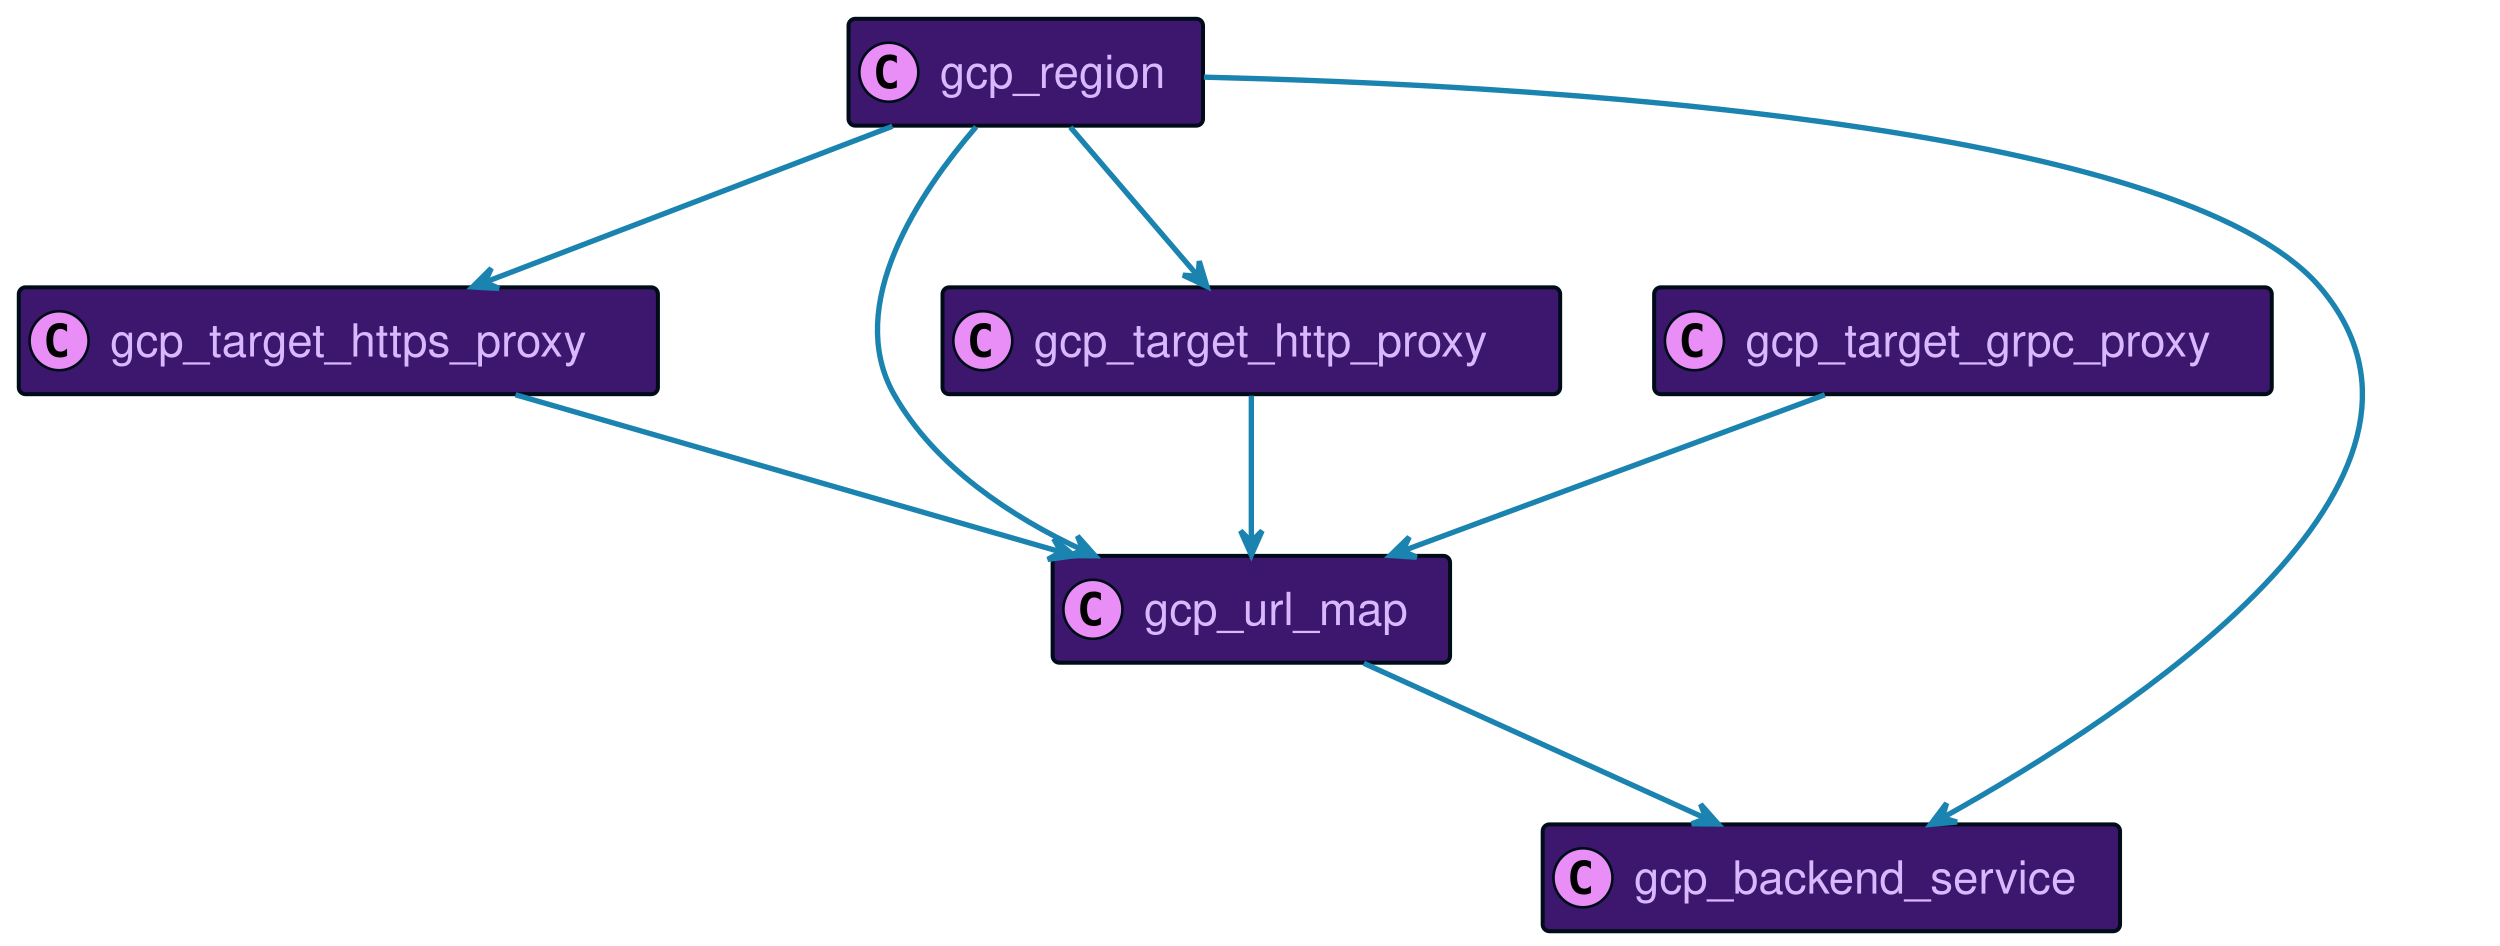
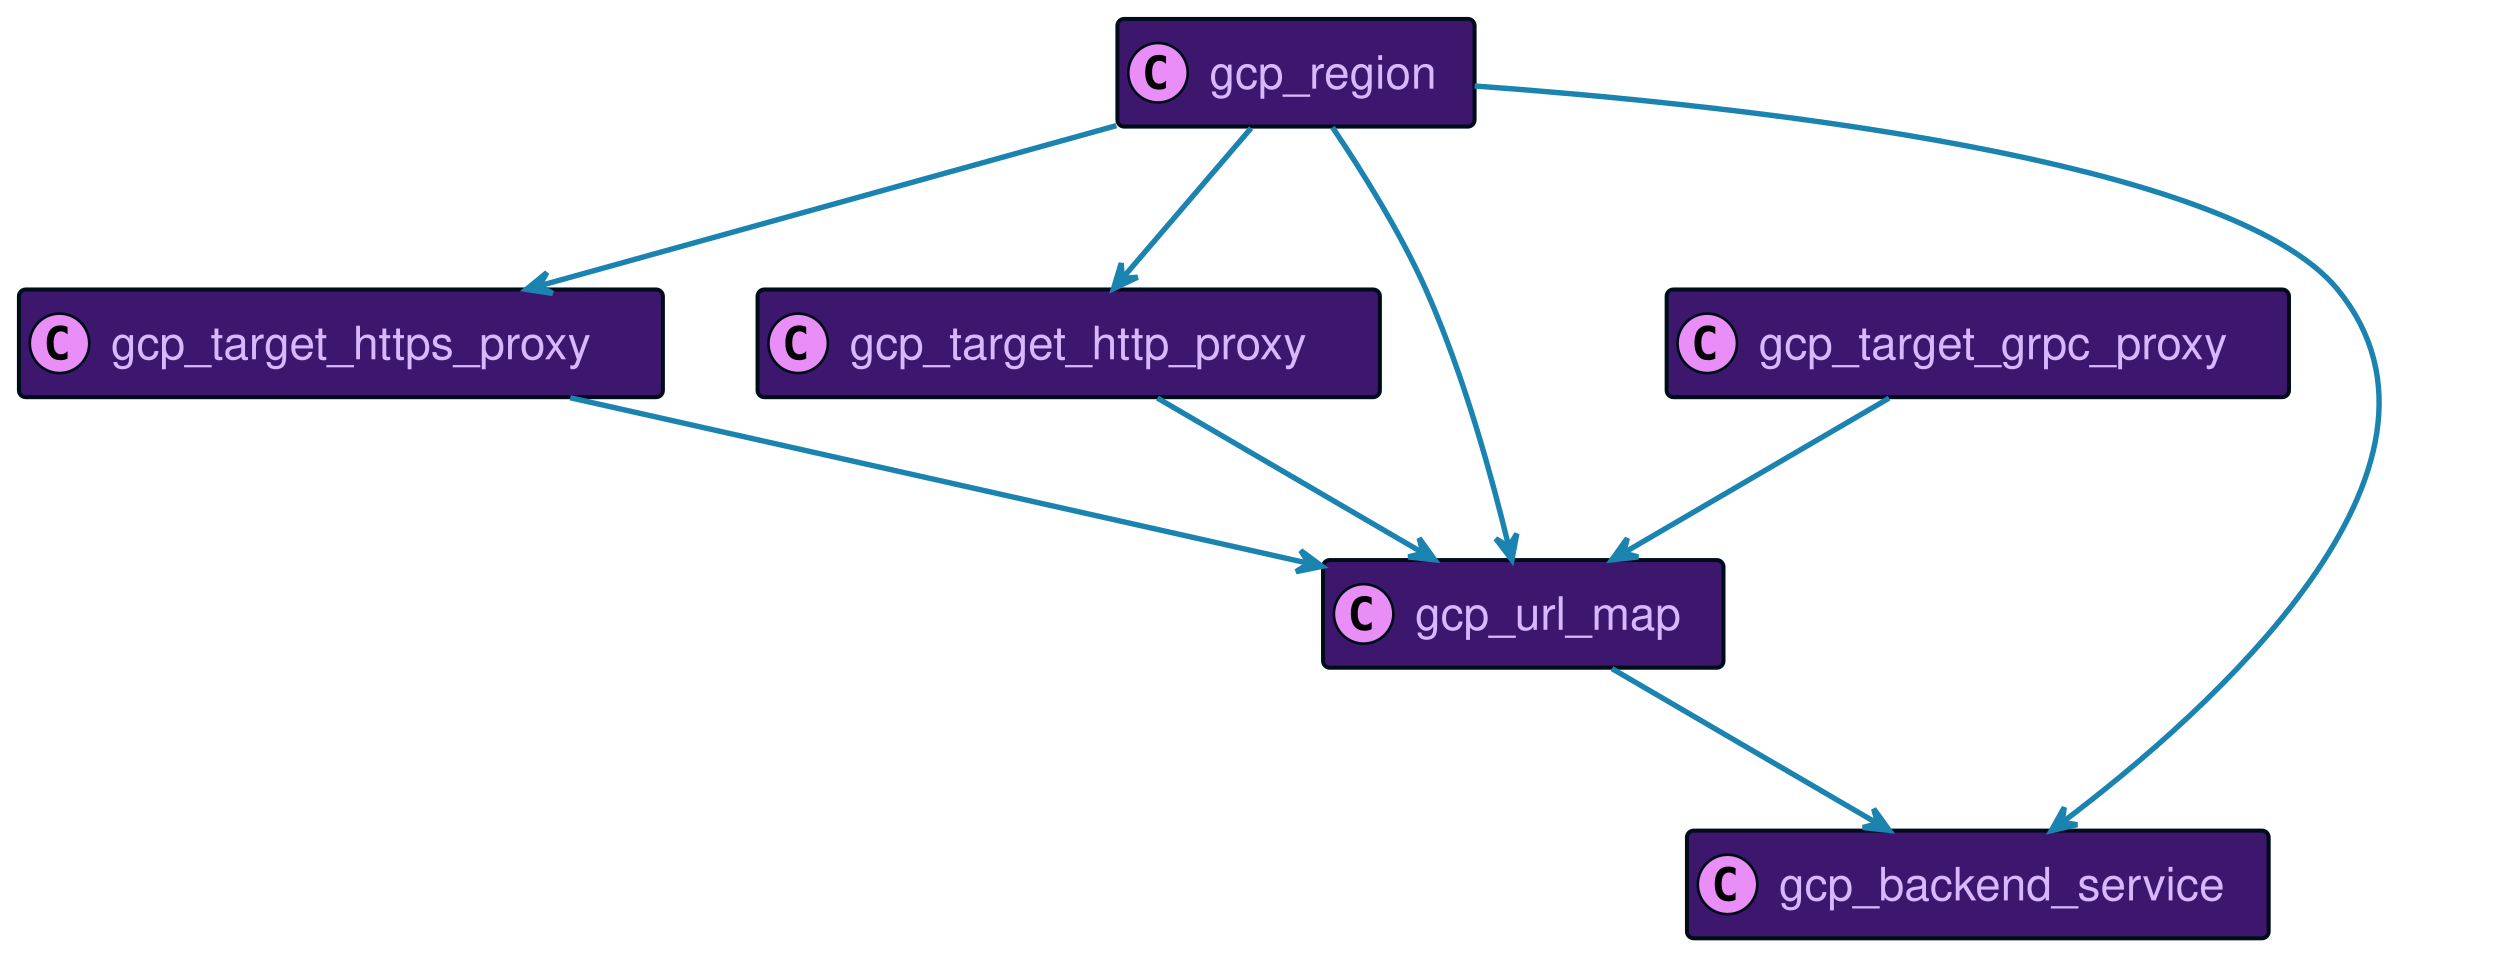
- <svg xmlns="http://www.w3.org/2000/svg" xmlns:xlink="http://www.w3.org/1999/xlink" width="931" height="352" preserveAspectRatio="none" style="width:931px;height:352px;background:#00000000">
+ <svg xmlns="http://www.w3.org/2000/svg" xmlns:xlink="http://www.w3.org/1999/xlink" width="924" height="352" preserveAspectRatio="none" style="width:924px;height:352px;background:#00000000">
  <a xlink:actuate="onRequest" xlink:href="#a" xlink:show="new" xlink:title="#gcp_target_https_proxy" xlink:type="simple" target="_top">
    <rect id="a" width="238" height="39.789" x="7" y="107" fill="#3D176E" rx="2.5" ry="2.5" style="stroke:#000d19;stroke-width:1.5" />
    <circle cx="22" cy="126.894" r="11" fill="#E98DF7" style="stroke:#000d19;stroke-width:1" />
    <path d="M24.969 132.535q-.578.297-1.219.438-.64.156-1.344.156-2.5 0-3.828-1.64-1.312-1.657-1.312-4.782t1.312-4.781q1.328-1.657 3.828-1.657.703 0 1.344.157.656.156 1.219.453v2.719q-.625-.579-1.219-.844-.594-.281-1.219-.281-1.343 0-2.031 1.078-.688 1.062-.688 3.156 0 2.094.688 3.172.688 1.062 2.031 1.062.625 0 1.219-.265.594-.281 1.219-.86v2.72Z" />
    <text x="41" y="132.78" fill="#D9B8FF" font-family="Helvetica" font-size="17" textLength="196">gcp_target_https_proxy</text>
  </a>
-   <a xlink:actuate="onRequest" xlink:href="#b" xlink:show="new" xlink:title="#gcp_url_map" xlink:type="simple" target="_top">
-     <rect id="b" width="148" height="39.789" x="392" y="207" fill="#3D176E" rx="2.5" ry="2.5" style="stroke:#000d19;stroke-width:1.5" />
-     <circle cx="407" cy="226.894" r="11" fill="#E98DF7" style="stroke:#000d19;stroke-width:1" />
-     <path d="M409.969 232.535q-.578.297-1.219.438-.64.156-1.344.156-2.5 0-3.828-1.64-1.312-1.657-1.312-4.782t1.312-4.781q1.328-1.656 3.828-1.656.703 0 1.344.156.656.156 1.219.453v2.719q-.625-.579-1.219-.844-.594-.281-1.219-.281-1.344 0-2.031 1.078-.688 1.062-.688 3.156 0 2.094.688 3.172.688 1.062 2.031 1.062.625 0 1.219-.265.594-.281 1.219-.86v2.72Z" />
-     <text x="426" y="232.78" fill="#D9B8FF" font-family="Helvetica" font-size="17" textLength="106">gcp_url_map</text>
+   <a xlink:actuate="onRequest" xlink:href="#b" xlink:show="new" xlink:title="#gcp_target_http_proxy" xlink:type="simple" target="_top">
+     <rect id="b" width="230" height="39.789" x="280" y="107" fill="#3D176E" rx="2.5" ry="2.5" style="stroke:#000d19;stroke-width:1.5" />
+     <circle cx="295" cy="126.894" r="11" fill="#E98DF7" style="stroke:#000d19;stroke-width:1" />
+     <path d="M297.969 132.535q-.578.297-1.219.438-.64.156-1.344.156-2.5 0-3.828-1.64-1.312-1.657-1.312-4.782t1.312-4.781q1.328-1.657 3.828-1.657.703 0 1.344.157.656.156 1.219.453v2.719q-.625-.579-1.219-.844-.594-.281-1.219-.281-1.344 0-2.031 1.078-.688 1.062-.688 3.156 0 2.094.688 3.172.688 1.062 2.031 1.062.625 0 1.219-.265.594-.281 1.219-.86v2.72Z" />
+     <text x="314" y="132.78" fill="#D9B8FF" font-family="Helvetica" font-size="17" textLength="188">gcp_target_http_proxy</text>
  </a>
-   <a xlink:actuate="onRequest" xlink:href="#c" xlink:show="new" xlink:title="#gcp_backend_service" xlink:type="simple" target="_top">
-     <rect id="c" width="215" height="39.789" x="574.5" y="307" fill="#3D176E" rx="2.5" ry="2.5" style="stroke:#000d19;stroke-width:1.5" />
-     <circle cx="589.5" cy="326.894" r="11" fill="#E98DF7" style="stroke:#000d19;stroke-width:1" />
-     <path d="M592.469 332.535q-.578.297-1.219.438-.64.156-1.344.156-2.5 0-3.828-1.64-1.312-1.657-1.312-4.782t1.312-4.781q1.328-1.656 3.828-1.656.703 0 1.344.156.656.156 1.219.453v2.719q-.625-.579-1.219-.844-.594-.281-1.219-.281-1.343 0-2.031 1.078-.688 1.062-.688 3.156 0 2.094.688 3.172.688 1.062 2.031 1.062.625 0 1.219-.265.594-.281 1.219-.86v2.72Z" />
-     <text x="608.5" y="332.78" fill="#D9B8FF" font-family="Helvetica" font-size="17" textLength="173">gcp_backend_service</text>
-   </a>
-   <a xlink:actuate="onRequest" xlink:href="#d" xlink:show="new" xlink:title="#gcp_target_grpc_proxy" xlink:type="simple" target="_top">
-     <rect id="d" width="230" height="39.789" x="616" y="107" fill="#3D176E" rx="2.5" ry="2.5" style="stroke:#000d19;stroke-width:1.5" />
+   <a xlink:actuate="onRequest" xlink:href="#c" xlink:show="new" xlink:title="#gcp_target_grpc_proxy" xlink:type="simple" target="_top">
+     <rect id="c" width="230" height="39.789" x="616" y="107" fill="#3D176E" rx="2.5" ry="2.5" style="stroke:#000d19;stroke-width:1.5" />
    <circle cx="631" cy="126.894" r="11" fill="#E98DF7" style="stroke:#000d19;stroke-width:1" />
    <path d="M633.969 132.535q-.578.297-1.219.438-.64.156-1.344.156-2.5 0-3.828-1.64-1.312-1.657-1.312-4.782t1.312-4.781q1.328-1.657 3.828-1.657.703 0 1.344.157.656.156 1.219.453v2.719q-.625-.579-1.219-.844-.594-.281-1.219-.281-1.343 0-2.031 1.078-.688 1.062-.688 3.156 0 2.094.688 3.172.688 1.062 2.031 1.062.625 0 1.219-.265.594-.281 1.219-.86v2.72Z" />
    <text x="650" y="132.78" fill="#D9B8FF" font-family="Helvetica" font-size="17" textLength="188">gcp_target_grpc_proxy</text>
  </a>
-   <a xlink:actuate="onRequest" xlink:href="#e" xlink:show="new" xlink:title="#gcp_target_http_proxy" xlink:type="simple" target="_top">
-     <rect id="e" width="230" height="39.789" x="351" y="107" fill="#3D176E" rx="2.5" ry="2.5" style="stroke:#000d19;stroke-width:1.5" />
-     <circle cx="366" cy="126.894" r="11" fill="#E98DF7" style="stroke:#000d19;stroke-width:1" />
-     <path d="M368.969 132.535q-.578.297-1.219.438-.64.156-1.344.156-2.5 0-3.828-1.64-1.312-1.657-1.312-4.782t1.312-4.781q1.328-1.657 3.828-1.657.703 0 1.344.157.656.156 1.219.453v2.719q-.625-.579-1.219-.844-.594-.281-1.219-.281-1.344 0-2.031 1.078-.688 1.062-.688 3.156 0 2.094.688 3.172.688 1.062 2.031 1.062.625 0 1.219-.265.594-.281 1.219-.86v2.72Z" />
-     <text x="385" y="132.78" fill="#D9B8FF" font-family="Helvetica" font-size="17" textLength="188">gcp_target_http_proxy</text>
+   <a xlink:actuate="onRequest" xlink:href="#d" xlink:show="new" xlink:title="#gcp_backend_service" xlink:type="simple" target="_top">
+     <rect id="d" width="215" height="39.789" x="623.5" y="307" fill="#3D176E" rx="2.5" ry="2.5" style="stroke:#000d19;stroke-width:1.5" />
+     <circle cx="638.5" cy="326.894" r="11" fill="#E98DF7" style="stroke:#000d19;stroke-width:1" />
+     <path d="M641.469 332.535q-.578.297-1.219.438-.64.156-1.344.156-2.5 0-3.828-1.64-1.312-1.657-1.312-4.782t1.312-4.781q1.328-1.656 3.828-1.656.703 0 1.344.156.656.156 1.219.453v2.719q-.625-.579-1.219-.844-.594-.281-1.219-.281-1.343 0-2.031 1.078-.688 1.062-.688 3.156 0 2.094.688 3.172.688 1.062 2.031 1.062.625 0 1.219-.265.594-.281 1.219-.86v2.72Z" />
+     <text x="657.5" y="332.78" fill="#D9B8FF" font-family="Helvetica" font-size="17" textLength="173">gcp_backend_service</text>
  </a>
-   <a xlink:actuate="onRequest" xlink:href="#f" xlink:show="new" xlink:title="#gcp_region" xlink:type="simple" target="_top">
-     <rect id="f" width="132" height="39.789" x="316" y="7" fill="#3D176E" rx="2.5" ry="2.5" style="stroke:#000d19;stroke-width:1.5" />
-     <circle cx="331" cy="26.895" r="11" fill="#E98DF7" style="stroke:#000d19;stroke-width:1" />
-     <path d="M333.969 32.535q-.578.297-1.219.438-.64.156-1.344.156-2.5 0-3.828-1.64-1.312-1.657-1.312-4.782t1.312-4.781q1.328-1.656 3.828-1.656.703 0 1.344.156.656.156 1.219.453v2.719q-.625-.578-1.219-.844-.594-.281-1.219-.281-1.344 0-2.031 1.078-.688 1.062-.688 3.156 0 2.094.688 3.172.688 1.062 2.031 1.062.625 0 1.219-.265.594-.281 1.219-.86v2.72Z" />
-     <text x="350" y="32.78" fill="#D9B8FF" font-family="Helvetica" font-size="17" textLength="90">gcp_region</text>
+   <a xlink:actuate="onRequest" xlink:href="#e" xlink:show="new" xlink:title="#gcp_region" xlink:type="simple" target="_top">
+     <rect id="e" width="132" height="39.789" x="413" y="7" fill="#3D176E" rx="2.5" ry="2.5" style="stroke:#000d19;stroke-width:1.5" />
+     <circle cx="428" cy="26.895" r="11" fill="#E98DF7" style="stroke:#000d19;stroke-width:1" />
+     <path d="M430.969 32.535q-.578.297-1.219.438-.64.156-1.344.156-2.5 0-3.828-1.64-1.312-1.657-1.312-4.782t1.312-4.781q1.328-1.656 3.828-1.656.703 0 1.344.156.656.156 1.219.453v2.719q-.625-.578-1.219-.844-.594-.281-1.219-.281-1.344 0-2.031 1.078-.688 1.062-.688 3.156 0 2.094.688 3.172.688 1.062 2.031 1.062.625 0 1.219-.265.594-.281 1.219-.86v2.72Z" />
+     <text x="447" y="32.78" fill="#D9B8FF" font-family="Helvetica" font-size="17" textLength="90">gcp_region</text>
  </a>
-   <path fill="none" d="M191.96 147.01c58.32 16.81 143.19 41.27 202.99 58.51" style="stroke:#1a83af;stroke-width:2" />
-   <path fill="#1A83AF" d="m399.94 206.96-7.537-6.34 2.733 4.953-4.952 2.734 9.756-1.347z" style="stroke:#1a83af;stroke-width:2" />
-   <path fill="none" d="M507.9 247.01c36.4 16.52 89.07 40.41 126.94 57.59" style="stroke:#1a83af;stroke-width:2" />
-   <path fill="#1A83AF" d="m639.85 306.87-6.538-7.366 1.986 5.297-5.297 1.986 9.849.083z" style="stroke:#1a83af;stroke-width:2" />
-   <path fill="none" d="M679.59 147.01c-45.11 16.68-110.59 40.9-157.14 58.12" style="stroke:#1a83af;stroke-width:2" />
-   <path fill="#1A83AF" d="m517.72 206.87 9.828.638-5.137-2.369 2.368-5.137-7.059 6.868z" style="stroke:#1a83af;stroke-width:2" />
-   <path fill="none" d="M466 147.36v54.3" style="stroke:#1a83af;stroke-width:2" />
-   <path fill="#1A83AF" d="m466 206.68 4-9-4 4-4-4 4 9z" style="stroke:#1a83af;stroke-width:2" />
-   <path fill="none" d="M398.6 47.36c13.57 15.84 32.82 38.3 47.27 55.16" style="stroke:#1a83af;stroke-width:2" />
-   <path fill="#1A83AF" d="m449.44 106.68-2.838-9.431-.423 5.64-5.641-.423 8.902 4.214z" style="stroke:#1a83af;stroke-width:2" />
-   <path fill="none" d="M332.34 47.01c-43.49 16.65-106.59 40.8-151.54 58.01" style="stroke:#1a83af;stroke-width:2" />
-   <path fill="#1A83AF" d="m175.96 106.87 9.835.523-5.165-2.308 2.309-5.165-6.979 6.95z" style="stroke:#1a83af;stroke-width:2" />
-   <path fill="none" d="M363.5 47.24C342.65 71.36 313.99 113.6 333 147c15.26 26.81 43.6 45.46 70.21 57.88" style="stroke:#1a83af;stroke-width:2" />
-   <path fill="#1A83AF" d="m407.8 206.98-6.538-7.366 1.986 5.297-5.296 1.986 9.848.083z" style="stroke:#1a83af;stroke-width:2" />
-   <path fill="none" d="M448.36 28.73C567.8 31.61 811.44 45.12 864 107c60.99 71.8-69.67 158.06-140.45 197.46" style="stroke:#1a83af;stroke-width:2" />
-   <path fill="#1A83AF" d="m718.97 306.99 9.81-.874-5.44-1.554 1.555-5.44-5.925 7.868z" style="stroke:#1a83af;stroke-width:2" />
+   <a xlink:actuate="onRequest" xlink:href="#f" xlink:show="new" xlink:title="#gcp_url_map" xlink:type="simple" target="_top">
+     <rect id="f" width="148" height="39.789" x="489" y="207" fill="#3D176E" rx="2.5" ry="2.5" style="stroke:#000d19;stroke-width:1.5" />
+     <circle cx="504" cy="226.894" r="11" fill="#E98DF7" style="stroke:#000d19;stroke-width:1" />
+     <path d="M506.969 232.535q-.578.297-1.219.438-.64.156-1.344.156-2.5 0-3.828-1.64-1.312-1.657-1.312-4.782t1.312-4.781q1.328-1.656 3.828-1.656.703 0 1.344.156.656.156 1.219.453v2.719q-.625-.579-1.219-.844-.594-.281-1.219-.281-1.344 0-2.031 1.078-.688 1.062-.688 3.156 0 2.094.688 3.172.688 1.062 2.031 1.062.625 0 1.219-.265.594-.281 1.219-.86v2.72Z" />
+     <text x="523" y="232.78" fill="#D9B8FF" font-family="Helvetica" font-size="17" textLength="106">gcp_url_map</text>
+   </a>
+   <path fill="none" d="M210.78 147.01c78.93 17.7 195.7 43.89 272.84 61.19" style="stroke:#1a83af;stroke-width:2" />
+   <path fill="#1A83AF" d="m488.65 209.33-7.918-5.857 3.037 4.772-4.772 3.037 9.653-1.952z" style="stroke:#1a83af;stroke-width:2" />
+   <path fill="none" d="M427.79 147.13c28.1 16.39 68.56 39.99 97.89 57.1" style="stroke:#1a83af;stroke-width:2" />
+   <path fill="#1A83AF" d="m530.29 206.92-5.762-7.988 1.442 5.47-5.47 1.442 9.79 1.076z" style="stroke:#1a83af;stroke-width:2" />
+   <path fill="none" d="M698.21 147.13c-28.1 16.39-68.56 39.99-97.89 57.1" style="stroke:#1a83af;stroke-width:2" />
+   <path fill="#1A83AF" d="m595.71 206.92 9.79-1.076-5.47-1.442 1.442-5.47-5.762 7.988z" style="stroke:#1a83af;stroke-width:2" />
+   <path fill="none" d="M492.47 47.05C502.98 62.61 517.38 85.46 527 107c14.13 31.65 24.7 70.41 30.61 94.92" style="stroke:#1a83af;stroke-width:2" />
+   <path fill="#1A83AF" d="m558.8 206.92 1.812-9.68-2.967 4.815-4.817-2.967 5.972 7.832z" style="stroke:#1a83af;stroke-width:2" />
+   <path fill="none" d="M545.03 31.78C644.27 38.99 824.48 58.55 864 107c53.84 66.02-47.3 155.82-101.68 196.88" style="stroke:#1a83af;stroke-width:2" />
+   <path fill="#1A83AF" d="m758.17 306.99 9.6-2.2-5.6-.8.8-5.6-4.8 8.6z" style="stroke:#1a83af;stroke-width:2" />
+   <path fill="none" d="M412.6 46.43c-60.73 16.86-150.41 41.76-213.24 59.2" style="stroke:#1a83af;stroke-width:2" />
+   <path fill="#1A83AF" d="m194.51 106.98 9.74 1.462-4.92-2.792 2.792-4.92-7.612 6.25z" style="stroke:#1a83af;stroke-width:2" />
+   <path fill="none" d="M462.4 47.36c-13.57 15.84-32.82 38.3-47.27 55.16" style="stroke:#1a83af;stroke-width:2" />
+   <path fill="#1A83AF" d="m411.56 106.68 8.902-4.214-5.641.424-.423-5.641-2.838 9.431z" style="stroke:#1a83af;stroke-width:2" />
+   <path fill="none" d="M595.79 247.13c28.1 16.39 68.56 39.99 97.89 57.1" style="stroke:#1a83af;stroke-width:2" />
+   <path fill="#1A83AF" d="m698.29 306.92-5.762-7.988 1.442 5.47-5.47 1.442 9.79 1.076z" style="stroke:#1a83af;stroke-width:2" />
</svg>
